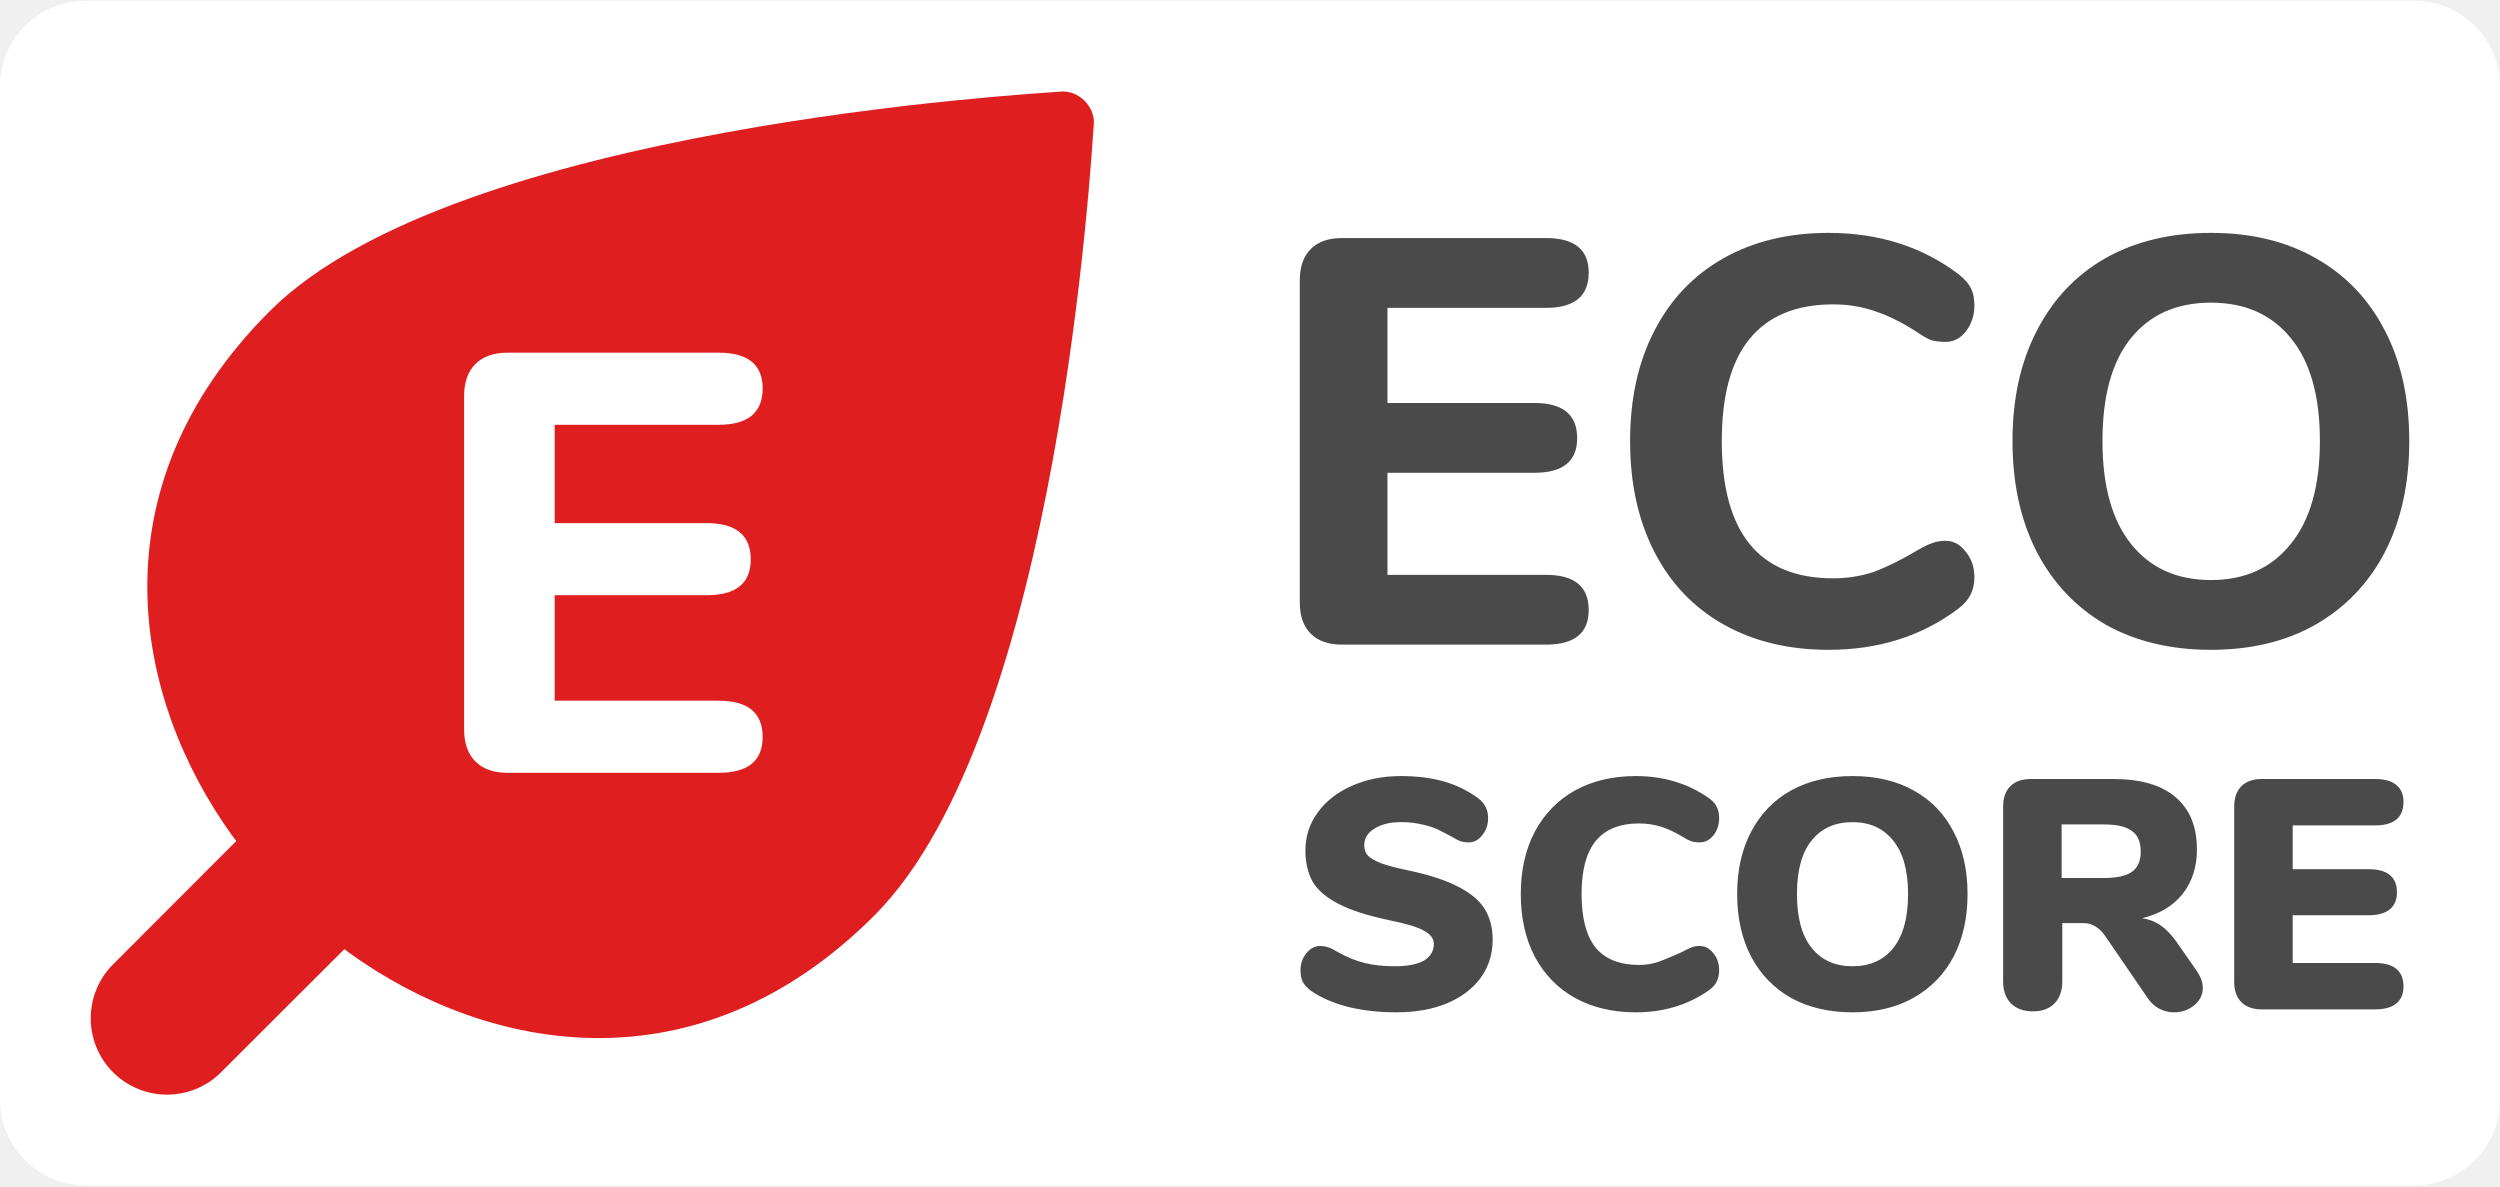
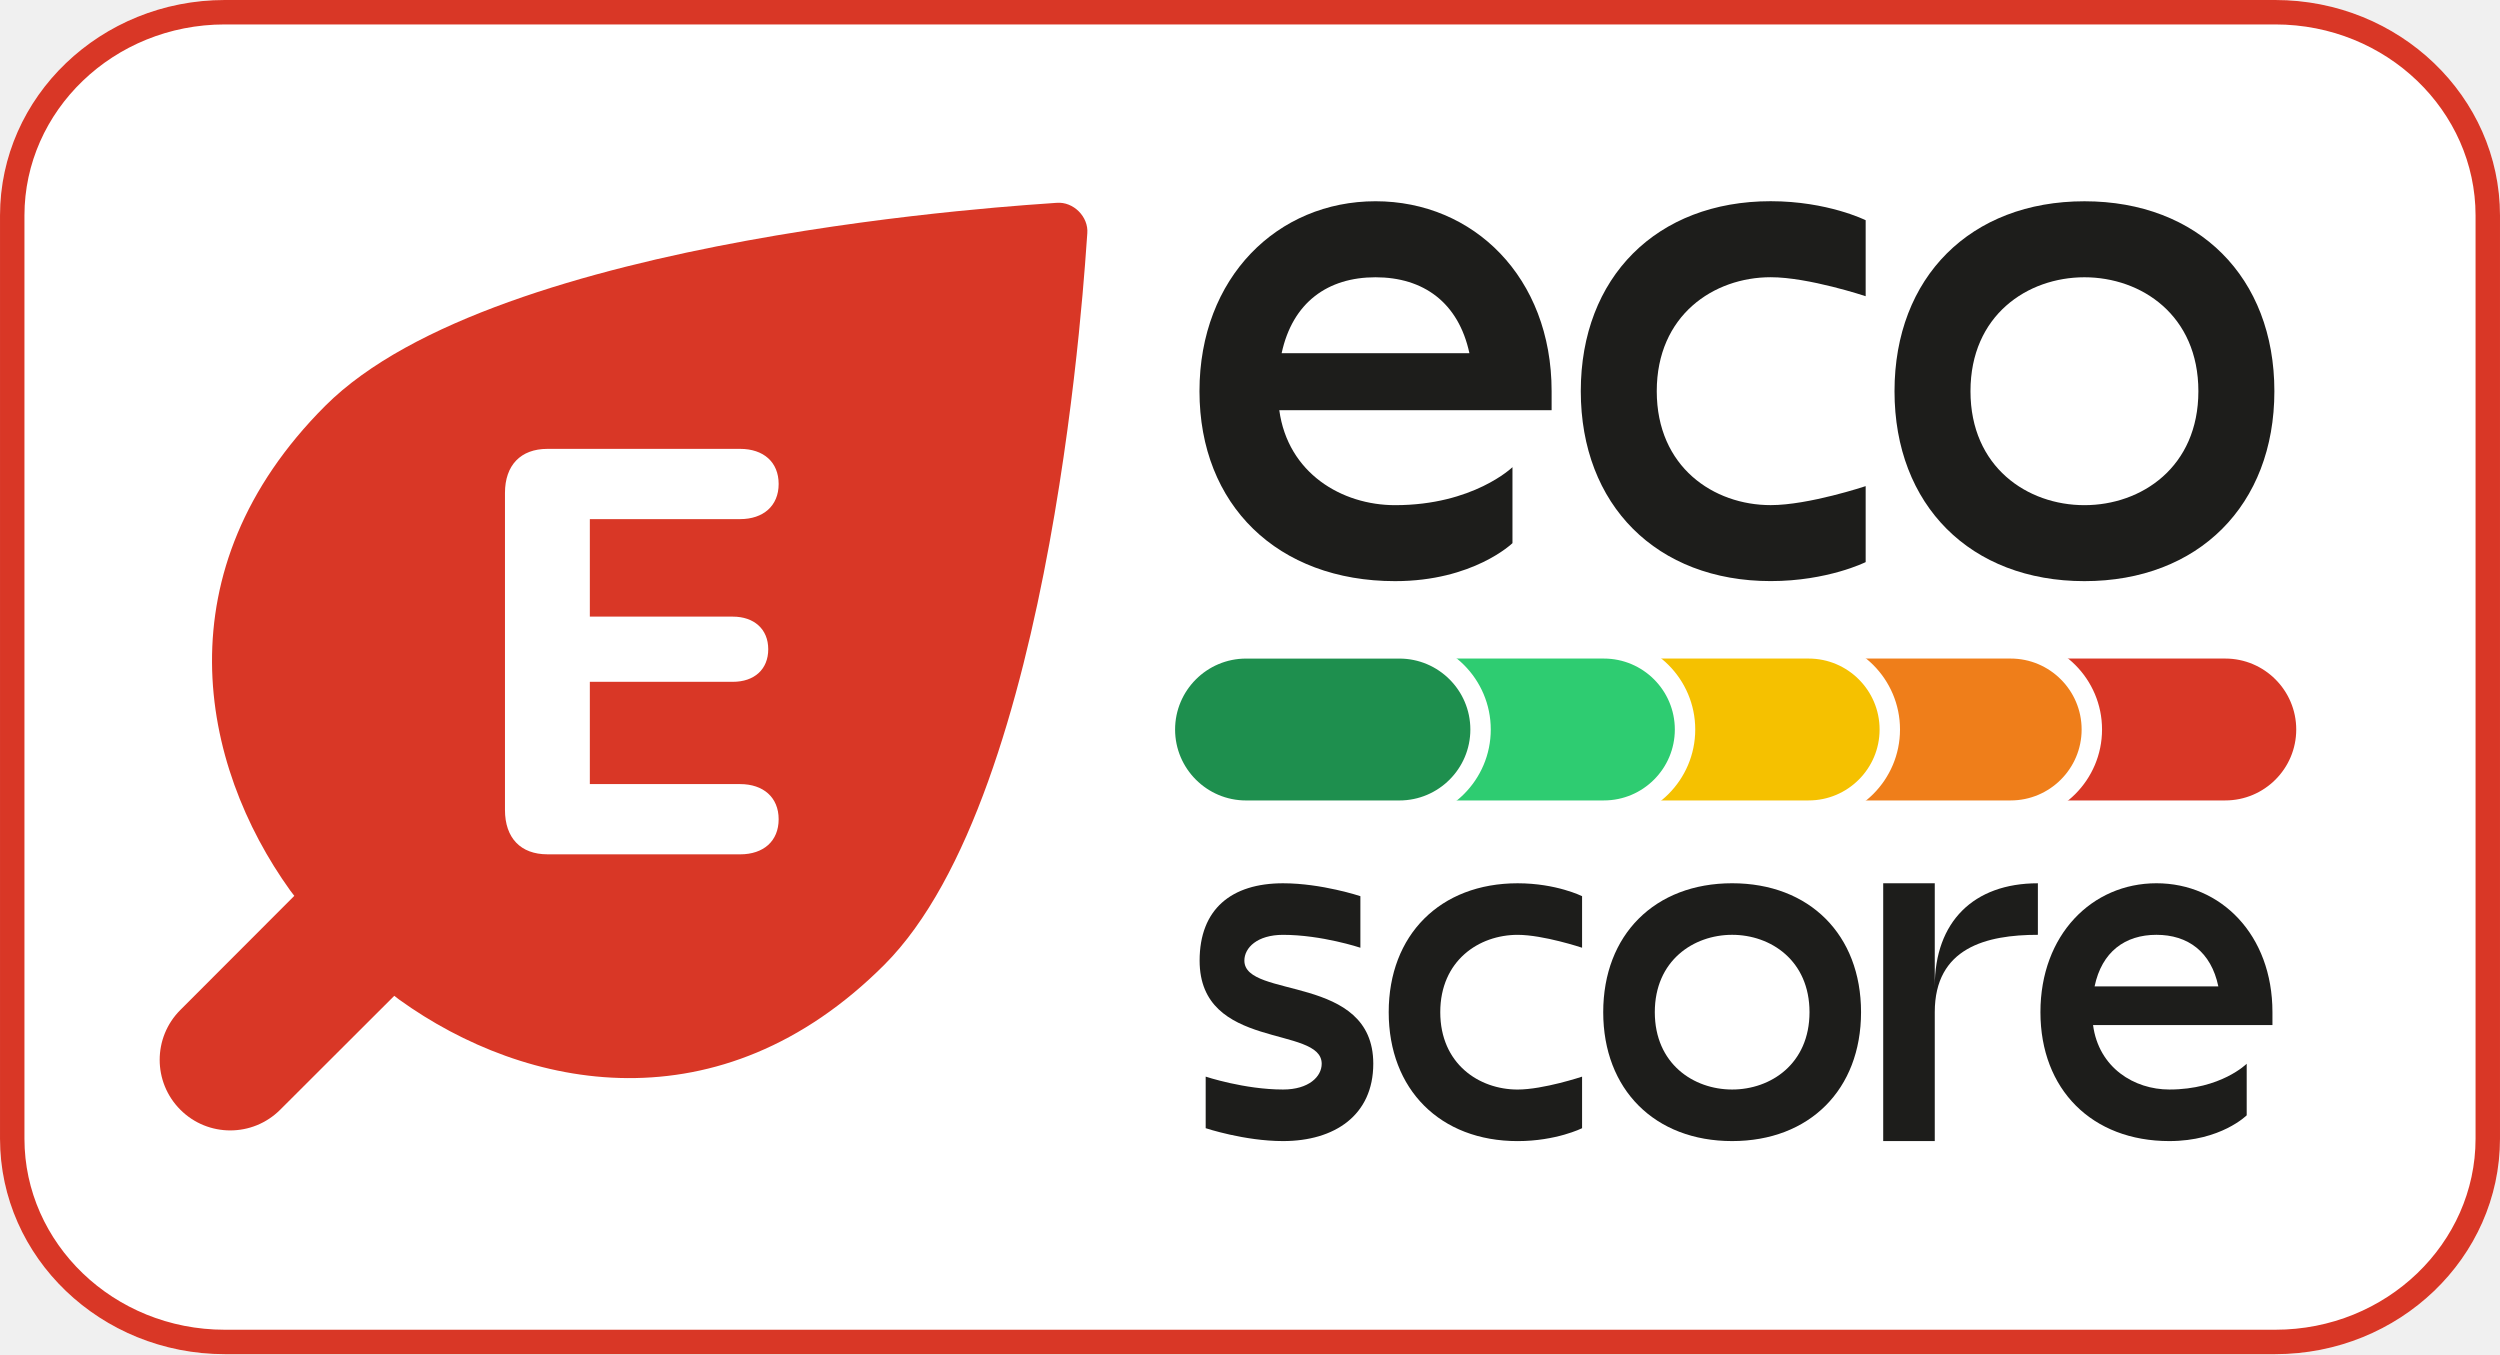
- <svg xmlns="http://www.w3.org/2000/svg" width="274" height="130" viewBox="0 0 1377.625 652.782" fill="none" version="1.1" id="svg116">
-   <rect style="fill:#ffffff;stroke-width:0.973" id="rect3193" width="1377.625" height="652.782" x="0" y="0" ry="47.219" />
-   <g clip-path="url(#clip0)" id="g106" transform="translate(-104.9951,-48.29164)">
-     <g clip-path="url(#clip1)" id="g102">
-       <path d="m 689.547,98.344 c 9.874,-0.833 19.022,8.316 18.189,18.19 -1.213,14.061 -18.724,333.622 -120.986,435.883 -98.014,98.014 -213.504,75.007 -288.915,20.795 -0.908,-0.653 -1.933,-1.439 -3.058,-2.343 l -67.981,67.886 c -16.426,16.425 -43.057,16.425 -59.482,0 -16.425,-16.426 -16.425,-43.057 0,-59.482 l 67.898,-67.97 c -0.908,-1.13 -1.699,-2.158 -2.355,-3.069 C 178.645,432.823 155.638,317.333 253.652,219.319 355.913,117.057 675.474,99.546 689.547,98.344 Z" fill="#df1f1f" id="path98" />
-       <path d="m 384.707,473.727 c -7.662,0 -13.573,-2.08 -17.732,-6.239 -4.16,-4.16 -6.239,-10.071 -6.239,-17.733 V 266.191 c 0,-7.662 2.079,-13.573 6.239,-17.733 4.159,-4.159 10.07,-6.239 17.732,-6.239 h 116.247 c 16.2,0 24.3,6.568 24.3,19.703 0,13.354 -8.1,20.031 -24.3,20.031 h -90.305 v 54.183 h 83.737 c 16.2,0 24.3,6.677 24.3,20.031 0,13.135 -8.1,19.703 -24.3,19.703 h -83.737 v 58.123 h 90.305 c 16.2,0 24.3,6.677 24.3,20.031 0,13.135 -8.1,19.703 -24.3,19.703 z" fill="#ffffff" id="path100" />
+ <svg xmlns="http://www.w3.org/2000/svg" width="240" height="130" viewBox="0 0 240 130" version="1.1" id="svg2032">
+   <defs id="defs2029">
+     <clipPath clipPathUnits="userSpaceOnUse" id="clipPath1836">
+       <path d="m -576.406,-131.683 h 841.89 v 595.276 H -576.406 Z" id="path1838" style="stroke-width:1" />
+     </clipPath>
+     <clipPath clipPathUnits="userSpaceOnUse" id="clipPath1817">
+       <path d="m -480.445,-91.617 h 841.89 v 595.276 H -480.445 Z" id="path1819" style="stroke-width:1" />
+     </clipPath>
+     <clipPath clipPathUnits="userSpaceOnUse" id="clipPath1872">
+       <path d="m -488.313,-132.237 h 841.89 v 595.276 H -488.313 Z" id="path1874" style="stroke-width:1" />
+     </clipPath>
+     <clipPath clipPathUnits="userSpaceOnUse" id="clipPath1878">
+       <path d="m -519.714,-136.177 h 841.89 v 595.276 H -519.714 Z" id="path1880" style="stroke-width:1" />
+     </clipPath>
+     <clipPath clipPathUnits="userSpaceOnUse" id="clipPath1886">
+       <path d="m -521.325,-134.642 h 841.89 v 595.276 H -521.325 Z" id="path1888" style="stroke-width:1" />
+     </clipPath>
+     <clipPath clipPathUnits="userSpaceOnUse" id="clipPath1892">
+       <path d="m -532.144,-130.648 h 841.89 v 595.276 H -532.144 Z" id="path1894" style="stroke-width:1" />
+     </clipPath>
+     <clipPath clipPathUnits="userSpaceOnUse" id="clipPath1898">
+       <path d="m -500.02,-102.749 h 841.89 v 595.276 H -500.02 Z" id="path1900" style="stroke-width:1" />
+     </clipPath>
+     <clipPath clipPathUnits="userSpaceOnUse" id="clipPath1904">
+       <path d="m -522.55,-115.224 h 841.89 v 595.276 H -522.55 Z" id="path1906" style="stroke-width:1" />
+     </clipPath>
+     <clipPath clipPathUnits="userSpaceOnUse" id="clipPath1910">
+       <path d="m -561.373,-85.195 h 841.89 v 595.276 H -561.373 Z" id="path1912" style="stroke-width:1" />
+     </clipPath>
+     <clipPath clipPathUnits="userSpaceOnUse" id="clipPath1916">
+       <path d="m -562.786,-87.568 h 841.89 v 595.276 H -562.786 Z" id="path1918" style="stroke-width:1" />
+     </clipPath>
+     <clipPath clipPathUnits="userSpaceOnUse" id="clipPath1593">
+       <path d="m -503.056,-291.809 h 841.89 v 595.276 H -503.056 Z" id="path1595" style="stroke-width:1" />
+     </clipPath>
+     <clipPath clipPathUnits="userSpaceOnUse" id="clipPath1929">
+       <path d="m -503.055,-239.322 h 841.89 v 595.276 H -503.055 Z" id="path1931" style="stroke-width:1" />
+     </clipPath>
+     <clipPath clipPathUnits="userSpaceOnUse" id="clipPath1605">
+       <path d="m -427.382,-279.942 h 841.89 v 595.276 H -427.382 Z" id="path1607" style="stroke-width:1" />
+     </clipPath>
+     <clipPath clipPathUnits="userSpaceOnUse" id="clipPath1618">
+       <path d="m -458.785,-283.881 h 841.89 v 595.276 H -458.785 Z" id="path1620" style="stroke-width:1" />
+     </clipPath>
+     <clipPath clipPathUnits="userSpaceOnUse" id="clipPath1611">
+       <path d="M -460.394,-282.347 H 381.496 V 312.929 H -460.394 Z" id="path1613" style="stroke-width:1" />
+     </clipPath>
+     <clipPath clipPathUnits="userSpaceOnUse" id="clipPath1599">
+       <path d="m -471.214,-278.353 h 841.89 v 595.276 H -471.214 Z" id="path1601" style="stroke-width:1" />
+     </clipPath>
+     <clipPath clipPathUnits="userSpaceOnUse" id="clipPath1624">
+       <path d="m -441.091,-250.452 h 841.89 v 595.276 H -441.091 Z" id="path1626" style="stroke-width:1" />
+     </clipPath>
+     <clipPath clipPathUnits="userSpaceOnUse" id="clipPath1630">
+       <path d="m -461.62,-262.929 h 841.89 v 595.276 H -461.62 Z" id="path1632" style="stroke-width:1" />
+     </clipPath>
+     <clipPath clipPathUnits="userSpaceOnUse" id="clipPath1636">
+       <path d="m -478.601,-250.452 h 841.89 v 595.276 H -478.601 Z" id="path1638" style="stroke-width:1" />
+     </clipPath>
+     <clipPath clipPathUnits="userSpaceOnUse" id="clipPath1642">
+       <path d="m -420.708,-232.9 h 841.89 v 595.276 H -420.708 Z" id="path1644" style="stroke-width:1" />
+     </clipPath>
+     <clipPath clipPathUnits="userSpaceOnUse" id="clipPath1922">
+       <path d="m -422.121,-235.273 h 841.89 v 595.276 H -422.121 Z" id="path1924" style="stroke-width:1" />
+     </clipPath>
+     <clipPath clipPathUnits="userSpaceOnUse" id="clipPath1866">
+       <path d="m -625.833,-291.809 h 841.89 v 595.276 H -625.833 Z" id="path1868" style="stroke-width:1" />
+     </clipPath>
+     <clipPath clipPathUnits="userSpaceOnUse" id="clipPath1717">
+       <path d="m -625.833,-239.322 h 841.89 v 595.276 H -625.833 Z" id="path1719" style="stroke-width:1" />
+     </clipPath>
+     <clipPath clipPathUnits="userSpaceOnUse" id="clipPath1729">
+       <path d="m -542.292,-239.322 h 841.89 v 595.276 H -542.292 Z" id="path1731" style="stroke-width:1" />
+     </clipPath>
+     <clipPath clipPathUnits="userSpaceOnUse" id="clipPath1735">
+       <path d="m -586.469,-262.929 h 841.89 v 595.276 H -586.469 Z" id="path1737" style="stroke-width:1" />
+     </clipPath>
+     <clipPath clipPathUnits="userSpaceOnUse" id="clipPath1741">
+       <path d="m -601.379,-250.452 h 841.89 v 595.276 H -601.379 Z" id="path1743" style="stroke-width:1" />
+     </clipPath>
+     <clipPath clipPathUnits="userSpaceOnUse" id="clipPath1747">
+       <path d="m -550.161,-279.942 h 841.89 v 595.276 H -550.161 Z" id="path1749" style="stroke-width:1" />
+     </clipPath>
+     <clipPath clipPathUnits="userSpaceOnUse" id="clipPath1759">
+       <path d="m -581.562,-283.881 h 841.89 v 595.276 H -581.562 Z" id="path1761" style="stroke-width:1" />
+     </clipPath>
+     <clipPath clipPathUnits="userSpaceOnUse" id="clipPath1765">
+       <path d="M -583.172,-282.347 H 258.718 V 312.929 H -583.172 Z" id="path1767" style="stroke-width:1" />
+     </clipPath>
+     <clipPath clipPathUnits="userSpaceOnUse" id="clipPath1773">
+       <path d="m -593.991,-278.353 h 841.89 v 595.276 H -593.991 Z" id="path1775" style="stroke-width:1" />
+     </clipPath>
+     <clipPath clipPathUnits="userSpaceOnUse" id="clipPath1779">
+       <path d="m -563.464,-232.9 h 841.89 v 595.276 H -563.464 Z" id="path1781" style="stroke-width:1" />
+     </clipPath>
+     <clipPath clipPathUnits="userSpaceOnUse" id="clipPath1785">
+       <path d="m -564.877,-235.273 h 841.89 v 595.276 H -564.877 Z" id="path1787" style="stroke-width:1" />
+     </clipPath>
+     <clipPath clipPathUnits="userSpaceOnUse" id="clipPath1792">
+       <path d="m -503.055,-216.392 h 841.89 v 595.276 H -503.055 Z" id="path1794" style="stroke-width:1" />
+     </clipPath>
+     <clipPath clipPathUnits="userSpaceOnUse" id="clipPath1753">
+       <path d="m -503.055,-163.905 h 841.89 v 595.276 H -503.055 Z" id="path1755" style="stroke-width:1" />
+     </clipPath>
+     <clipPath clipPathUnits="userSpaceOnUse" id="clipPath1723">
+       <path d="m -419.514,-163.905 h 841.89 v 595.276 H -419.514 Z" id="path1725" style="stroke-width:1" />
+     </clipPath>
+     <clipPath clipPathUnits="userSpaceOnUse" id="clipPath1798">
+       <path d="M -427.382,-204.525 H 414.508 V 390.751 H -427.382 Z" id="path1800" style="stroke-width:1" />
+     </clipPath>
+     <clipPath clipPathUnits="userSpaceOnUse" id="clipPath1804">
+       <path d="m -458.784,-208.465 h 841.89 v 595.276 H -458.784 Z" id="path1806" style="stroke-width:1" />
+     </clipPath>
+     <clipPath clipPathUnits="userSpaceOnUse" id="clipPath1810">
+       <path d="m -460.394,-206.93 h 841.89 v 595.276 H -460.394 Z" id="path1812" style="stroke-width:1" />
+     </clipPath>
+     <clipPath clipPathUnits="userSpaceOnUse" id="clipPath1823">
+       <path d="m -471.213,-202.936 h 841.89 v 595.276 H -471.213 Z" id="path1825" style="stroke-width:1" />
+     </clipPath>
+     <clipPath clipPathUnits="userSpaceOnUse" id="clipPath1830">
+       <path d="m -437.456,-175.036 h 841.89 v 595.276 H -437.456 Z" id="path1832" style="stroke-width:1" />
+     </clipPath>
+     <clipPath clipPathUnits="userSpaceOnUse" id="clipPath1848">
+       <path d="m -480.209,-175.036 h 841.89 v 595.276 H -480.209 Z" id="path1850" style="stroke-width:1" />
+     </clipPath>
+     <clipPath clipPathUnits="userSpaceOnUse" id="clipPath1842">
+       <path d="m -460.551,-157.483 h 841.89 v 595.276 H -460.551 Z" id="path1844" style="stroke-width:1" />
+     </clipPath>
+     <clipPath clipPathUnits="userSpaceOnUse" id="clipPath1854">
+       <path d="m -461.964,-159.856 h 841.89 v 595.276 H -461.964 Z" id="path1856" style="stroke-width:1" />
+     </clipPath>
+     <clipPath clipPathUnits="userSpaceOnUse" id="clipPath1860">
+       <path d="m -452.876,-180.763 h 841.89 v 595.276 H -452.876 Z" id="path1862" style="stroke-width:1" />
+     </clipPath>
+     <clipPath clipPathUnits="userSpaceOnUse" id="clipPath1648">
+       <path d="m -625.835,-216.392 h 841.89 v 595.276 H -625.835 Z" id="path1650" style="stroke-width:1" />
+     </clipPath>
+     <clipPath clipPathUnits="userSpaceOnUse" id="clipPath1655">
+       <path d="m -625.833,-163.905 h 841.89 v 595.276 H -625.833 Z" id="path1657" style="stroke-width:1" />
+     </clipPath>
+     <clipPath clipPathUnits="userSpaceOnUse" id="clipPath1661">
+       <path d="m -542.292,-163.905 h 841.89 v 595.276 H -542.292 Z" id="path1663" style="stroke-width:1" />
+     </clipPath>
+     <clipPath clipPathUnits="userSpaceOnUse" id="clipPath1673">
+       <path d="M -550.161,-204.525 H 291.729 V 390.751 H -550.161 Z" id="path1675" style="stroke-width:1" />
+     </clipPath>
+     <clipPath clipPathUnits="userSpaceOnUse" id="clipPath1667">
+       <path d="m -581.562,-208.465 h 841.89 v 595.276 H -581.562 Z" id="path1669" style="stroke-width:1" />
+     </clipPath>
+     <clipPath clipPathUnits="userSpaceOnUse" id="clipPath1687">
+       <path d="m -583.173,-206.93 h 841.89 v 595.276 H -583.173 Z" id="path1689" style="stroke-width:1" />
+     </clipPath>
+     <clipPath clipPathUnits="userSpaceOnUse" id="clipPath1680">
+       <path d="m -593.993,-202.935 h 841.89 v 595.276 H -593.993 Z" id="path1682" style="stroke-width:1" />
+     </clipPath>
+     <clipPath clipPathUnits="userSpaceOnUse" id="clipPath1693">
+       <path d="m -561.868,-175.036 h 841.89 v 595.276 H -561.868 Z" id="path1695" style="stroke-width:1" />
+     </clipPath>
+     <clipPath clipPathUnits="userSpaceOnUse" id="clipPath1699">
+       <path d="m -582.388,-187.512 h 841.89 v 595.276 H -582.388 Z" id="path1701" style="stroke-width:1" />
+     </clipPath>
+     <clipPath clipPathUnits="userSpaceOnUse" id="clipPath1705">
+       <path d="m -603.221,-157.483 h 841.89 v 595.276 H -603.221 Z" id="path1707" style="stroke-width:1" />
+     </clipPath>
+     <clipPath clipPathUnits="userSpaceOnUse" id="clipPath1711">
+       <path d="m -604.633,-159.856 h 841.89 v 595.276 H -604.633 Z" id="path1713" style="stroke-width:1" />
+     </clipPath>
+     <clipPath clipPathUnits="userSpaceOnUse" id="clipPath1836-3">
+       <path d="m -576.406,-131.683 h 841.89 v 595.276 H -576.406 Z" id="path1838-6" style="stroke-width:1" />
+     </clipPath>
+     <clipPath clipPathUnits="userSpaceOnUse" id="clipPath1817-7">
+       <path d="m -480.445,-91.617 h 841.89 v 595.276 H -480.445 Z" id="path1819-5" style="stroke-width:1" />
+     </clipPath>
+     <clipPath clipPathUnits="userSpaceOnUse" id="clipPath1872-3">
+       <path d="m -488.313,-132.237 h 841.89 v 595.276 H -488.313 Z" id="path1874-5" style="stroke-width:1" />
+     </clipPath>
+     <clipPath clipPathUnits="userSpaceOnUse" id="clipPath1878-6">
+       <path d="m -519.714,-136.177 h 841.89 v 595.276 H -519.714 Z" id="path1880-2" style="stroke-width:1" />
+     </clipPath>
+     <clipPath clipPathUnits="userSpaceOnUse" id="clipPath1886-9">
+       <path d="m -521.325,-134.642 h 841.89 v 595.276 H -521.325 Z" id="path1888-1" style="stroke-width:1" />
+     </clipPath>
+     <clipPath clipPathUnits="userSpaceOnUse" id="clipPath1892-2">
+       <path d="m -532.144,-130.648 h 841.89 v 595.276 H -532.144 Z" id="path1894-7" style="stroke-width:1" />
+     </clipPath>
+     <clipPath clipPathUnits="userSpaceOnUse" id="clipPath1898-0">
+       <path d="m -500.02,-102.749 h 841.89 v 595.276 H -500.02 Z" id="path1900-9" style="stroke-width:1" />
+     </clipPath>
+     <clipPath clipPathUnits="userSpaceOnUse" id="clipPath1904-3">
+       <path d="m -522.55,-115.224 h 841.89 v 595.276 H -522.55 Z" id="path1906-6" style="stroke-width:1" />
+     </clipPath>
+     <clipPath clipPathUnits="userSpaceOnUse" id="clipPath1910-0">
+       <path d="m -561.373,-85.195 h 841.89 v 595.276 H -561.373 Z" id="path1912-6" style="stroke-width:1" />
+     </clipPath>
+     <clipPath clipPathUnits="userSpaceOnUse" id="clipPath1916-2">
+       <path d="m -562.786,-87.568 h 841.89 v 595.276 H -562.786 Z" id="path1918-6" style="stroke-width:1" />
+     </clipPath>
+     <clipPath clipPathUnits="userSpaceOnUse" id="clipPath2322">
+       <path d="m -537.029,-102.748 h 841.89 v 595.276 H -537.029 Z" id="path2324" style="stroke-width:1" />
+     </clipPath>
+     <clipPath clipPathUnits="userSpaceOnUse" id="clipPath2310">
+       <path d="m -479.578,-329.849 h 841.89 v 595.276 H -479.578 Z" id="path2312" style="stroke-width:1" />
+     </clipPath>
+     <clipPath clipPathUnits="userSpaceOnUse" id="clipPath2316">
+       <path d="m -479.578,-331.758 h 841.89 v 595.276 H -479.578 Z" id="path2318" style="stroke-width:1" />
+     </clipPath>
+     <clipPath clipPathUnits="userSpaceOnUse" id="clipPath2328">
+       <path d="m -487.594,-375.361 h 841.89 v 595.276 H -487.594 Z" id="path2330" style="stroke-width:1" />
+     </clipPath>
+     <clipPath clipPathUnits="userSpaceOnUse" id="clipPath2341">
+       <path d="m -519.581,-379.175 h 841.89 v 595.276 H -519.581 Z" id="path2343" style="stroke-width:1" />
+     </clipPath>
+     <clipPath clipPathUnits="userSpaceOnUse" id="clipPath2334">
+       <path d="m -521.221,-377.69 h 841.89 v 595.276 H -521.221 Z" id="path2336" style="stroke-width:1" />
+     </clipPath>
+     <clipPath clipPathUnits="userSpaceOnUse" id="clipPath2368">
+       <path d="m -532.242,-373.822 h 841.89 v 595.276 H -532.242 Z" id="path2370" style="stroke-width:1" />
+     </clipPath>
+     <clipPath clipPathUnits="userSpaceOnUse" id="clipPath2347">
+       <path d="m -564.678,-336.041 h 841.89 v 595.276 H -564.678 Z" id="path2349" style="stroke-width:1" />
+     </clipPath>
+     <clipPath clipPathUnits="userSpaceOnUse" id="clipPath2353">
+       <path d="m -479.578,-336.041 h 841.89 v 595.276 H -479.578 Z" id="path2355" style="stroke-width:1" />
+     </clipPath>
+     <clipPath clipPathUnits="userSpaceOnUse" id="clipPath2361">
+       <path d="m -515.48,-351.719 h 841.89 v 595.276 H -515.48 Z" id="path2363" style="stroke-width:1" />
+     </clipPath>
+     <clipPath clipPathUnits="userSpaceOnUse" id="clipPath1593-1">
+       <path d="m -503.056,-291.809 h 841.89 v 595.276 H -503.056 Z" id="path1595-8" style="stroke-width:1" />
+     </clipPath>
+     <clipPath clipPathUnits="userSpaceOnUse" id="clipPath1929-7">
+       <path d="m -503.055,-239.322 h 841.89 v 595.276 H -503.055 Z" id="path1931-9" style="stroke-width:1" />
+     </clipPath>
+     <clipPath clipPathUnits="userSpaceOnUse" id="clipPath1605-2">
+       <path d="m -427.382,-279.942 h 841.89 v 595.276 H -427.382 Z" id="path1607-0" style="stroke-width:1" />
+     </clipPath>
+     <clipPath clipPathUnits="userSpaceOnUse" id="clipPath1618-2">
+       <path d="m -458.785,-283.881 h 841.89 v 595.276 H -458.785 Z" id="path1620-3" style="stroke-width:1" />
+     </clipPath>
+     <clipPath clipPathUnits="userSpaceOnUse" id="clipPath1611-7">
+       <path d="M -460.394,-282.347 H 381.496 V 312.929 H -460.394 Z" id="path1613-5" style="stroke-width:1" />
+     </clipPath>
+     <clipPath clipPathUnits="userSpaceOnUse" id="clipPath1599-9">
+       <path d="m -471.214,-278.353 h 841.89 v 595.276 H -471.214 Z" id="path1601-2" style="stroke-width:1" />
+     </clipPath>
+     <clipPath clipPathUnits="userSpaceOnUse" id="clipPath1624-2">
+       <path d="m -441.091,-250.452 h 841.89 v 595.276 H -441.091 Z" id="path1626-8" style="stroke-width:1" />
+     </clipPath>
+     <clipPath clipPathUnits="userSpaceOnUse" id="clipPath1630-9">
+       <path d="m -461.62,-262.929 h 841.89 v 595.276 H -461.62 Z" id="path1632-7" style="stroke-width:1" />
+     </clipPath>
+     <clipPath clipPathUnits="userSpaceOnUse" id="clipPath1636-3">
+       <path d="m -478.601,-250.452 h 841.89 v 595.276 H -478.601 Z" id="path1638-6" style="stroke-width:1" />
+     </clipPath>
+     <clipPath clipPathUnits="userSpaceOnUse" id="clipPath1642-1">
+       <path d="m -420.708,-232.9 h 841.89 v 595.276 H -420.708 Z" id="path1644-2" style="stroke-width:1" />
+     </clipPath>
+     <clipPath clipPathUnits="userSpaceOnUse" id="clipPath1922-9">
+       <path d="m -422.121,-235.273 h 841.89 v 595.276 H -422.121 Z" id="path1924-3" style="stroke-width:1" />
+     </clipPath>
+     <clipPath clipPathUnits="userSpaceOnUse" id="clipPath2310-1">
+       <path d="m -479.578,-329.849 h 841.89 v 595.276 H -479.578 Z" id="path2312-9" style="stroke-width:1" />
+     </clipPath>
+     <clipPath clipPathUnits="userSpaceOnUse" id="clipPath2316-4">
+       <path d="m -479.578,-331.758 h 841.89 v 595.276 H -479.578 Z" id="path2318-7" style="stroke-width:1" />
+     </clipPath>
+     <clipPath clipPathUnits="userSpaceOnUse" id="clipPath2328-8">
+       <path d="m -487.594,-375.361 h 841.89 v 595.276 H -487.594 Z" id="path2330-4" style="stroke-width:1" />
+     </clipPath>
+     <clipPath clipPathUnits="userSpaceOnUse" id="clipPath2341-5">
+       <path d="m -519.581,-379.175 h 841.89 v 595.276 H -519.581 Z" id="path2343-0" style="stroke-width:1" />
+     </clipPath>
+     <clipPath clipPathUnits="userSpaceOnUse" id="clipPath2334-3">
+       <path d="m -521.221,-377.69 h 841.89 v 595.276 H -521.221 Z" id="path2336-6" style="stroke-width:1" />
+     </clipPath>
+     <clipPath clipPathUnits="userSpaceOnUse" id="clipPath2368-1">
+       <path d="m -532.242,-373.822 h 841.89 v 595.276 H -532.242 Z" id="path2370-0" style="stroke-width:1" />
+     </clipPath>
+     <clipPath clipPathUnits="userSpaceOnUse" id="clipPath2347-6">
+       <path d="m -564.678,-336.041 h 841.89 v 595.276 H -564.678 Z" id="path2349-3" style="stroke-width:1" />
+     </clipPath>
+     <clipPath clipPathUnits="userSpaceOnUse" id="clipPath2353-2">
+       <path d="m -479.578,-336.041 h 841.89 v 595.276 H -479.578 Z" id="path2355-0" style="stroke-width:1" />
+     </clipPath>
+     <clipPath clipPathUnits="userSpaceOnUse" id="clipPath2361-6">
+       <path d="m -515.48,-351.719 h 841.89 v 595.276 H -515.48 Z" id="path2363-1" style="stroke-width:1" />
+     </clipPath>
+   </defs>
+   <g id="layer1">
+     <g id="g2493" transform="matrix(2.206756,0,0,-2.206756,-1169.297,643.9515)">
+       <path d="m 529.871,242.271 c 0,-5.169 4.387,-9.372 9.777,-9.372 h 89.203 c 5.391,0 9.776,4.205 9.776,9.372 v 40.166 c 0,5.168 -4.386,9.372 -9.776,9.372 h -89.204 c -5.391,0 -9.776,-4.205 -9.776,-9.372 z" fill="#ffffff" id="path15249" style="stroke-width:1.636" />
+       <path fill-rule="evenodd" clip-rule="evenodd" d="m 530.935,242.271 c 0,-4.539 3.868,-8.309 8.714,-8.309 h 89.203 c 4.846,0 8.713,3.77 8.713,8.309 v 40.166 c 0,4.539 -3.867,8.309 -8.713,8.309 h -89.204 c -4.846,0 -8.713,-3.77 -8.713,-8.309 z m 8.714,-9.372 c -5.391,0 -9.777,4.204 -9.777,9.372 v 40.166 c 0,5.167 4.386,9.372 9.776,9.372 h 89.204 c 5.391,0 9.776,-4.204 9.776,-9.372 v -40.166 c 0,-5.168 -4.386,-9.372 -9.776,-9.372 z" fill="#d93726" id="path15251" style="stroke-width:1.636" />
+       <path d="M 597.37,273.964 H 585.524 c 0.374,-2.743 2.723,-4.131 5.038,-4.131 3.404,0 5.106,1.653 5.106,1.653 v -3.305 c 0,0 -1.702,-1.653 -5.106,-1.653 -5.106,0 -8.51,3.305 -8.51,8.263 0,4.957 3.404,8.263 7.66,8.263 4.255,0 7.659,-3.304 7.659,-8.263 v -0.827 z m -11.744,2.479 h 8.169 c -0.477,2.214 -2.008,3.304 -4.085,3.304 -2.076,0 -3.608,-1.091 -4.084,-3.304 z" fill="#1d1d1b" id="path15253" style="stroke-width:1.636" />
+       <path d="m 611.033,282.227 v -3.304 c 0,0 -2.479,0.826 -4.131,0.826 -2.479,0 -4.957,-1.653 -4.957,-4.957 0,-3.305 2.479,-4.957 4.957,-4.957 1.653,0 4.131,0.826 4.131,0.826 v -3.305 c 0,0 -1.653,-0.826 -4.131,-0.826 -4.957,0 -8.262,3.305 -8.262,8.263 0,4.957 3.305,8.263 8.262,8.263 2.478,-9.4e-4 4.131,-0.827 4.131,-0.827 z" fill="#1d1d1b" id="path15255" style="stroke-width:1.636" />
+       <path d="m 628.813,274.79 c 0,-4.957 -3.305,-8.262 -8.262,-8.262 -4.957,0 -8.263,3.304 -8.263,8.262 0,4.957 3.305,8.263 8.263,8.263 4.957,0 8.262,-3.305 8.262,-8.263 z m -13.22,0 c 0,-3.304 2.479,-4.957 4.957,-4.957 2.479,0 4.957,1.653 4.957,4.957 0,3.305 -2.479,4.957 -4.957,4.957 -2.478,0 -4.957,-1.652 -4.957,-4.957 z" fill="#1d1d1b" id="path15257" style="stroke-width:1.636" />
+       <path d="m 585.687,242.169 c -1.683,0 -3.365,0.561 -3.365,0.561 v 2.243 c 0,0 1.683,-0.561 3.365,-0.561 1.121,0 1.682,0.561 1.682,1.121 0,1.683 -5.311,0.561 -5.311,4.486 0,2.243 1.386,3.365 3.629,3.365 1.683,0 3.365,-0.561 3.365,-0.561 v -2.243 c 0,0 -1.683,0.561 -3.365,0.561 -1.121,0 -1.682,-0.561 -1.682,-1.121 0,-1.683 5.608,-0.561 5.608,-4.486 -9.8e-4,-2.244 -1.683,-3.365 -3.926,-3.365 z" fill="#1d1d1b" id="path15259" style="stroke-width:1.636" />
+       <path d="m 598.696,252.823 v -2.243 c 0,0 -1.682,0.561 -2.804,0.561 -1.682,0 -3.365,-1.121 -3.365,-3.365 0,-2.243 1.683,-3.365 3.365,-3.365 1.121,0 2.804,0.561 2.804,0.561 v -2.243 c 0,0 -1.121,-0.561 -2.804,-0.561 -3.365,0 -5.608,2.243 -5.608,5.608 0,3.365 2.243,5.608 5.608,5.608 1.683,0 2.804,-0.561 2.804,-0.561 z" fill="#1d1d1b" id="path15261" style="stroke-width:1.636" />
+       <path d="m 610.832,247.777 c 0,-3.365 -2.243,-5.608 -5.608,-5.608 -3.365,0 -5.608,2.243 -5.608,5.608 0,3.365 2.243,5.608 5.608,5.608 3.365,0 5.608,-2.243 5.608,-5.608 z m -8.972,0 c 0,-2.243 1.682,-3.365 3.365,-3.365 1.683,0 3.365,1.121 3.365,3.365 0,2.243 -1.682,3.365 -3.365,3.365 -1.683,0 -3.365,-1.122 -3.365,-3.365 z" fill="#1d1d1b" id="path15263" style="stroke-width:1.636" />
+       <path d="m 618.525,253.385 v -2.243 c -2.243,0 -4.486,-0.561 -4.486,-3.365 v -5.608 h -2.243 v 11.215 h 2.243 v -4.486 c 7.9e-4,2.804 1.682,4.486 4.486,4.486 z" fill="#1d1d1b" id="path15265" style="stroke-width:1.636" />
+       <path d="m 628.731,247.216 h -7.806 c 0.247,-1.862 1.794,-2.804 3.319,-2.804 2.243,0 3.365,1.121 3.365,1.121 v -2.243 c 0,0 -1.121,-1.121 -3.365,-1.121 -3.365,0 -5.608,2.243 -5.608,5.608 0,3.365 2.243,5.608 5.047,5.608 2.804,0 5.046,-2.243 5.046,-5.608 v -0.561 z m -7.739,1.683 h 5.383 c -0.313,1.503 -1.323,2.243 -2.691,2.243 -1.369,8.3e-4 -2.378,-0.74 -2.692,-2.243 z" fill="#1d1d1b" id="path15267" style="stroke-width:1.636" />
+       <path d="m 630.207,260.074 c 0,1.949 -1.581,3.53 -3.531,3.53 h -10.176 c -1.95,0 -3.531,-1.581 -3.531,-3.53 0,-1.95 1.581,-3.531 3.531,-3.531 h 10.176 c 1.951,9.7e-4 3.531,1.581 3.531,3.531 z" fill="#d93726" id="path15269" style="stroke-width:1.636" />
+       <path d="m 630.652,260.074 c 0,-2.192 -1.783,-3.975 -3.974,-3.975 h -10.176 c -2.192,0 -3.975,1.783 -3.975,3.975 0,2.191 1.783,3.974 3.975,3.974 h 10.176 c 2.191,0 3.974,-1.783 3.974,-3.974 z m -3.974,-3.086 c 1.702,0 3.086,1.385 3.086,3.086 0,1.702 -1.385,3.086 -3.086,3.086 h -10.176 c -1.702,0 -3.086,-1.385 -3.086,-3.086 0,-1.701 1.385,-3.086 3.086,-3.086 z" fill="#ffffff" id="path15271" style="stroke-width:1.636" />
+       <path d="m 620.872,260.074 c 0,1.949 -1.581,3.53 -3.531,3.53 h -9.767 c -1.949,0 -3.531,-1.581 -3.531,-3.53 0,-1.95 1.581,-3.531 3.531,-3.531 h 9.767 c 1.95,9.7e-4 3.531,1.581 3.531,3.531 z" fill="#ef7e1a" id="path15273" style="stroke-width:1.636" />
+       <path d="m 621.316,260.074 c 0,-2.192 -1.783,-3.975 -3.974,-3.975 h -9.749 c -2.191,0 -3.974,1.783 -3.974,3.975 0,2.191 1.783,3.974 3.974,3.974 h 9.749 c 2.191,0 3.974,-1.783 3.974,-3.974 z m -3.974,-3.086 c 1.702,0 3.086,1.385 3.086,3.086 0,1.702 -1.385,3.086 -3.086,3.086 h -9.749 c -1.702,0 -3.086,-1.385 -3.086,-3.086 0,-1.702 1.385,-3.086 3.086,-3.086 z" fill="#ffffff" id="path15275" style="stroke-width:1.636" />
+       <path d="m 612.083,260.074 c 0,1.949 -1.581,3.53 -3.531,3.53 h -9.867 c -1.95,0 -3.531,-1.581 -3.531,-3.53 0,-1.95 1.581,-3.531 3.531,-3.531 h 9.867 c 1.95,9.7e-4 3.531,1.581 3.531,3.531 z" fill="#f5c100" id="path15277" style="stroke-width:1.636" />
+       <path d="m 612.527,260.074 c 0,-2.192 -1.783,-3.975 -3.974,-3.975 h -9.867 c -2.191,0 -3.974,1.783 -3.974,3.975 0,2.191 1.783,3.974 3.974,3.974 h 9.867 c 2.191,0 3.974,-1.783 3.974,-3.974 z m -3.974,-3.086 c 1.702,0 3.086,1.385 3.086,3.086 0,1.702 -1.385,3.086 -3.086,3.086 h -9.867 c -1.702,0 -3.086,-1.385 -3.086,-3.086 0,-1.702 1.385,-3.086 3.086,-3.086 z" fill="#ffffff" id="path15279" style="stroke-width:1.636" />
+       <path d="m 603.175,260.074 c 0,1.949 -1.581,3.53 -3.531,3.53 h -9.867 c -1.95,0 -3.531,-1.581 -3.531,-3.53 0,-1.95 1.581,-3.531 3.531,-3.531 h 9.867 c 1.95,9.7e-4 3.531,1.581 3.531,3.531 z" fill="#2ecc71" id="path15281" style="stroke-width:1.636" />
+       <path d="m 603.619,260.074 c 0,-2.192 -1.783,-3.975 -3.974,-3.975 h -9.867 c -2.192,0 -3.974,1.783 -3.974,3.975 0,2.191 1.783,3.974 3.974,3.974 h 9.867 c 2.191,0 3.974,-1.783 3.974,-3.974 z m -3.974,-3.086 c 1.702,0 3.086,1.385 3.086,3.086 0,1.702 -1.385,3.086 -3.086,3.086 h -9.867 c -1.702,0 -3.086,-1.385 -3.086,-3.086 0,-1.702 1.385,-3.086 3.086,-3.086 z" fill="#ffffff" id="path15283" style="stroke-width:1.636" />
+       <path d="m 594.28,260.074 c 0,1.949 -1.581,3.53 -3.531,3.53 h -6.673 c -1.95,0 -3.531,-1.581 -3.531,-3.53 0,-1.95 1.581,-3.531 3.531,-3.531 h 6.673 c 1.95,9.7e-4 3.531,1.581 3.531,3.531 z" fill="#1e8f4e" id="path15285" style="stroke-width:1.636" />
+       <path d="m 594.724,260.073 c 0,-2.191 -1.783,-3.974 -3.974,-3.974 h -6.673 c -2.192,0 -3.974,1.783 -3.974,3.974 0,2.192 1.783,3.974 3.974,3.974 h 6.673 c 2.192,0 3.974,-1.783 3.974,-3.974 z m -3.974,-3.086 c 1.702,0 3.086,1.385 3.086,3.086 0,1.702 -1.385,3.086 -3.086,3.086 h -6.673 c -1.702,0 -3.086,-1.385 -3.086,-3.086 0,-1.702 1.385,-3.086 3.086,-3.086 z" fill="#ffffff" id="path15287" style="stroke-width:1.636" />
+       <path d="m 575.844,282.985 c 0.721,0.06 1.389,-0.607 1.328,-1.328 -0.089,-1.027 -1.367,-24.356 -8.833,-31.822 -7.156,-7.155 -15.587,-5.476 -21.093,-1.518 -0.066,0.048 -0.141,0.105 -0.223,0.171 l -4.963,-4.956 c -1.2,-1.199 -3.144,-1.199 -4.342,0 -1.2,1.2 -1.2,3.144 0,4.342 l 4.957,4.963 c -0.066,0.083 -0.124,0.158 -0.172,0.224 -3.957,5.505 -5.637,13.937 1.518,21.093 7.464,7.466 30.795,8.745 31.822,8.832 z" fill="#d93726" id="path15289" style="stroke-width:1.636" />
+       <path d="m 562.07,254.643 c 1.015,0 1.675,0.574 1.675,1.528 0,0.954 -0.672,1.528 -1.675,1.528 h -6.539 v 4.449 h 6.221 c 0.929,0 1.54,0.538 1.54,1.418 0,0.88 -0.623,1.418 -1.54,1.418 h -6.221 v 4.242 h 6.539 c 1.002,0 1.675,0.574 1.675,1.528 0,0.954 -0.66,1.528 -1.675,1.528 h -8.385 c -1.161,0 -1.846,-0.709 -1.846,-1.919 v -13.788 c 0,-1.222 0.684,-1.931 1.846,-1.931 z" fill="#ffffff" id="path15291" style="stroke-width:1.636" />
    </g>
-     <path d="m 844.443,403.098 c -7.415,0 -13.135,-2.012 -17.16,-6.038 -4.025,-4.025 -6.038,-9.745 -6.038,-17.16 V 202.257 c 0,-7.415 2.013,-13.135 6.038,-17.16 4.025,-4.026 9.745,-6.038 17.16,-6.038 H 956.94 c 15.677,0 23.516,6.355 23.516,19.067 0,12.923 -7.839,19.385 -23.516,19.385 h -87.391 v 52.435 h 81.035 c 15.678,0 23.516,6.461 23.516,19.385 0,12.711 -7.838,19.067 -23.516,19.067 h -81.035 v 56.248 h 87.391 c 15.677,0 23.516,6.462 23.516,19.385 0,12.712 -7.839,19.067 -23.516,19.067 z m 268.137,2.86 c -22.03,0 -41.31,-4.66 -57.83,-13.982 -16.53,-9.322 -29.24,-22.669 -38.14,-40.041 -8.9,-17.373 -13.35,-37.711 -13.35,-61.015 0,-23.305 4.45,-43.537 13.35,-60.698 8.9,-17.372 21.61,-30.719 38.14,-40.041 16.52,-9.322 35.8,-13.982 57.83,-13.982 27.76,0 51.7,7.626 71.82,22.88 3.18,2.542 5.41,5.085 6.68,7.627 1.27,2.542 1.9,5.72 1.9,9.534 0,5.508 -1.59,10.275 -4.76,14.3 -2.97,3.814 -6.68,5.72 -11.13,5.72 -2.96,0 -5.61,-0.318 -7.94,-0.953 -2.12,-0.848 -4.56,-2.225 -7.31,-4.131 -8.47,-5.509 -16.31,-9.428 -23.52,-11.758 -7.2,-2.543 -14.93,-3.814 -23.19,-3.814 -20.34,0 -35.7,6.356 -46.08,19.067 -10.17,12.5 -15.26,31.249 -15.26,56.249 0,50.422 20.45,75.633 61.34,75.633 7.83,0 15.25,-1.165 22.24,-3.496 6.99,-2.542 15.15,-6.567 24.47,-12.076 3.18,-1.906 5.83,-3.178 7.95,-3.813 2.11,-0.848 4.55,-1.271 7.3,-1.271 4.45,0 8.16,2.012 11.13,6.038 3.17,3.813 4.76,8.474 4.76,13.982 0,3.814 -0.74,7.098 -2.22,9.852 -1.27,2.542 -3.39,4.978 -6.36,7.309 -20.12,15.254 -44.06,22.88 -71.82,22.88 z m 210.72,0 c -22.24,0 -41.63,-4.66 -58.15,-13.982 -16.31,-9.534 -28.92,-22.881 -37.82,-40.041 -8.9,-17.373 -13.35,-37.711 -13.35,-61.015 0,-23.305 4.45,-43.537 13.35,-60.698 8.9,-17.372 21.51,-30.719 37.82,-40.041 16.52,-9.322 35.91,-13.982 58.15,-13.982 22.25,0 41.53,4.66 57.84,13.982 16.53,9.322 29.24,22.669 38.14,40.041 8.89,17.161 13.34,37.393 13.34,60.698 0,23.304 -4.45,43.642 -13.34,61.015 -8.9,17.16 -21.61,30.507 -38.14,40.041 -16.31,9.322 -35.59,13.982 -57.84,13.982 z m 0,-38.452 c 18.65,0 33.27,-6.567 43.86,-19.703 10.8,-13.135 16.21,-32.096 16.21,-56.883 0,-24.788 -5.3,-43.643 -15.89,-56.566 -10.6,-13.136 -25.32,-19.703 -44.18,-19.703 -18.85,0 -33.58,6.567 -44.17,19.703 -10.38,12.923 -15.57,31.778 -15.57,56.566 0,24.787 5.3,43.748 15.89,56.883 10.59,13.136 25.21,19.703 43.85,19.703 z M 874.404,605.719 c -9.604,0 -18.548,-1.02 -26.832,-3.061 -8.163,-2.161 -14.886,-5.102 -20.168,-8.824 -2.041,-1.561 -3.542,-3.182 -4.502,-4.862 -0.841,-1.681 -1.261,-3.842 -1.261,-6.483 0,-3.602 1.08,-6.723 3.241,-9.364 2.161,-2.641 4.682,-3.962 7.564,-3.962 1.56,0 3.061,0.24 4.502,0.72 1.44,0.481 3.241,1.381 5.402,2.702 4.922,2.761 9.784,4.742 14.586,5.942 4.923,1.201 10.445,1.801 16.568,1.801 7.083,0 12.425,-1.021 16.027,-3.061 3.721,-2.161 5.582,-5.283 5.582,-9.365 0,-2.761 -1.74,-5.102 -5.222,-7.023 -3.361,-2.041 -9.844,-4.021 -19.449,-5.942 -11.885,-2.521 -21.189,-5.523 -27.912,-9.004 -6.723,-3.482 -11.465,-7.564 -14.226,-12.246 -2.641,-4.802 -3.962,-10.564 -3.962,-17.287 0,-7.684 2.281,-14.647 6.843,-20.889 4.562,-6.243 10.805,-11.105 18.728,-14.587 8.044,-3.601 17.048,-5.402 27.012,-5.402 8.764,0 16.568,0.96 23.411,2.881 6.843,1.921 13.085,4.922 18.728,9.004 2.161,1.561 3.661,3.241 4.502,5.042 0.96,1.681 1.44,3.782 1.44,6.303 0,3.602 -1.08,6.723 -3.241,9.364 -2.041,2.641 -4.502,3.962 -7.383,3.962 -1.561,0 -3.002,-0.18 -4.322,-0.54 -1.321,-0.481 -3.182,-1.441 -5.583,-2.882 -0.6,-0.36 -2.341,-1.26 -5.222,-2.701 -2.761,-1.56 -6.063,-2.761 -9.904,-3.601 -3.722,-0.961 -7.804,-1.441 -12.246,-1.441 -6.122,0 -11.044,1.201 -14.766,3.602 -3.722,2.281 -5.583,5.342 -5.583,9.184 0,2.281 0.661,4.141 1.981,5.582 1.321,1.441 3.782,2.881 7.384,4.322 3.601,1.321 8.943,2.701 16.027,4.142 11.525,2.521 20.589,5.582 27.192,9.184 6.602,3.481 11.285,7.563 14.046,12.245 2.761,4.682 4.142,10.205 4.142,16.568 0,7.923 -2.221,14.946 -6.663,21.069 -4.442,6.002 -10.685,10.684 -18.729,14.046 -7.923,3.241 -17.167,4.862 -27.732,4.862 z m 132.006,0 c -12.722,0 -23.887,-2.641 -33.491,-7.923 -9.484,-5.283 -16.868,-12.846 -22.15,-22.69 -5.162,-9.845 -7.743,-21.37 -7.743,-34.576 0,-13.085 2.581,-24.55 7.743,-34.395 5.282,-9.844 12.666,-17.407 22.15,-22.69 9.604,-5.282 20.769,-7.923 33.491,-7.923 15.25,0 28.64,4.022 40.16,12.065 2.04,1.441 3.48,3.001 4.32,4.682 0.96,1.681 1.44,3.842 1.44,6.483 0,3.722 -1.08,6.903 -3.24,9.544 -2.04,2.521 -4.56,3.782 -7.56,3.782 -1.8,0 -3.42,-0.24 -4.86,-0.72 -1.44,-0.601 -3.12,-1.501 -5.05,-2.702 -4.2,-2.521 -8.16,-4.322 -11.88,-5.402 -3.72,-1.08 -7.56,-1.621 -11.53,-1.621 -10.68,0 -18.664,3.242 -23.946,9.725 -5.163,6.362 -7.744,16.087 -7.744,29.172 0,13.206 2.581,23.051 7.744,29.533 5.282,6.363 13.266,9.545 23.946,9.545 3.61,0 7.09,-0.541 10.45,-1.621 3.36,-1.201 7.68,-3.001 12.96,-5.402 2.53,-1.321 4.39,-2.221 5.59,-2.702 1.2,-0.48 2.64,-0.72 4.32,-0.72 3,0 5.52,1.321 7.56,3.962 2.16,2.521 3.24,5.642 3.24,9.364 0,2.521 -0.48,4.682 -1.44,6.483 -0.84,1.68 -2.28,3.241 -4.32,4.682 -11.52,8.043 -24.91,12.065 -40.16,12.065 z m 119.42,0 c -12.97,0 -24.25,-2.641 -33.86,-7.923 -9.48,-5.403 -16.81,-12.966 -21.97,-22.69 -5.16,-9.845 -7.74,-21.37 -7.74,-34.576 0,-13.205 2.58,-24.67 7.74,-34.395 5.16,-9.844 12.49,-17.407 21.97,-22.69 9.61,-5.282 20.89,-7.923 33.86,-7.923 12.96,0 24.19,2.641 33.67,7.923 9.6,5.283 16.93,12.846 21.97,22.69 5.16,9.725 7.74,21.19 7.74,34.395 0,13.206 -2.58,24.731 -7.74,34.576 -5.16,9.724 -12.55,17.287 -22.15,22.69 -9.48,5.282 -20.65,7.923 -33.49,7.923 z m 0,-25.391 c 9.6,0 17.1,-3.362 22.51,-10.085 5.4,-6.843 8.1,-16.747 8.1,-29.713 0,-12.965 -2.76,-22.81 -8.28,-29.533 -5.41,-6.723 -12.85,-10.084 -22.33,-10.084 -9.61,0 -17.11,3.361 -22.51,10.084 -5.41,6.603 -8.11,16.448 -8.11,29.533 0,13.086 2.7,22.991 8.11,29.713 5.4,6.723 12.9,10.085 22.51,10.085 z m 189.78,2.701 c 2.16,3.242 3.24,6.303 3.24,9.184 0,3.842 -1.62,7.083 -4.86,9.724 -3.12,2.522 -6.78,3.782 -10.98,3.782 -2.89,0 -5.59,-0.66 -8.11,-1.981 -2.52,-1.32 -4.68,-3.301 -6.48,-5.942 l -23.41,-34.215 c -1.68,-2.401 -3.48,-4.142 -5.4,-5.223 -1.8,-1.2 -3.97,-1.801 -6.49,-1.801 h -11.7 v 32.235 c 0,5.042 -1.44,9.064 -4.32,12.065 -2.88,2.881 -6.85,4.322 -11.89,4.322 -5.04,0 -9.06,-1.441 -12.06,-4.322 -2.89,-3.001 -4.33,-7.023 -4.33,-12.065 v -96.343 c 0,-4.922 1.32,-8.704 3.97,-11.345 2.64,-2.641 6.42,-3.961 11.34,-3.961 h 45.2 c 15.37,0 26.89,3.361 34.58,10.084 7.8,6.603 11.7,16.207 11.7,28.813 0,9.604 -2.64,17.767 -7.92,24.49 -5.28,6.603 -12.73,11.045 -22.33,13.326 3.96,0.601 7.38,1.921 10.26,3.962 3,2.041 5.94,5.102 8.83,9.184 z m -51.5,-51.322 c 7.32,0 12.54,-1.141 15.67,-3.422 3.24,-2.281 4.86,-6.003 4.86,-11.165 0,-5.282 -1.62,-9.064 -4.86,-11.345 -3.13,-2.401 -8.35,-3.601 -15.67,-3.601 h -23.05 v 29.533 z m 87.34,72.391 c -4.92,0 -8.7,-1.32 -11.34,-3.961 -2.64,-2.642 -3.96,-6.423 -3.96,-11.345 v -96.343 c 0,-4.922 1.32,-8.704 3.96,-11.345 2.64,-2.641 6.42,-3.961 11.34,-3.961 h 62.31 c 5.16,0 9.06,1.08 11.7,3.241 2.65,2.161 3.97,5.282 3.97,9.364 0,8.644 -5.23,12.966 -15.67,12.966 h -45.38 v 24.13 h 41.78 c 10.44,0 15.67,4.262 15.67,12.786 0,4.082 -1.33,7.203 -3.97,9.364 -2.64,2.161 -6.54,3.242 -11.7,3.242 h -41.78 v 26.291 h 45.38 c 10.44,0 15.67,4.322 15.67,12.966 0,4.082 -1.32,7.203 -3.97,9.364 -2.64,2.161 -6.54,3.241 -11.7,3.241 z" fill="#4a4a4a" id="path104" />
  </g>
-   <defs id="defs114">
-     <clipPath id="clip0">
-       <rect width="1599.53" height="752.096" fill="#ffffff" transform="translate(0.767578,0.42627)" id="rect108" x="0" y="0" />
-     </clipPath>
-     <clipPath id="clip1">
-       <rect width="572.016" height="572.016" fill="#ffffff" transform="translate(149.068,85.1694)" id="rect111" x="0" y="0" />
-     </clipPath>
-   </defs>
</svg>
